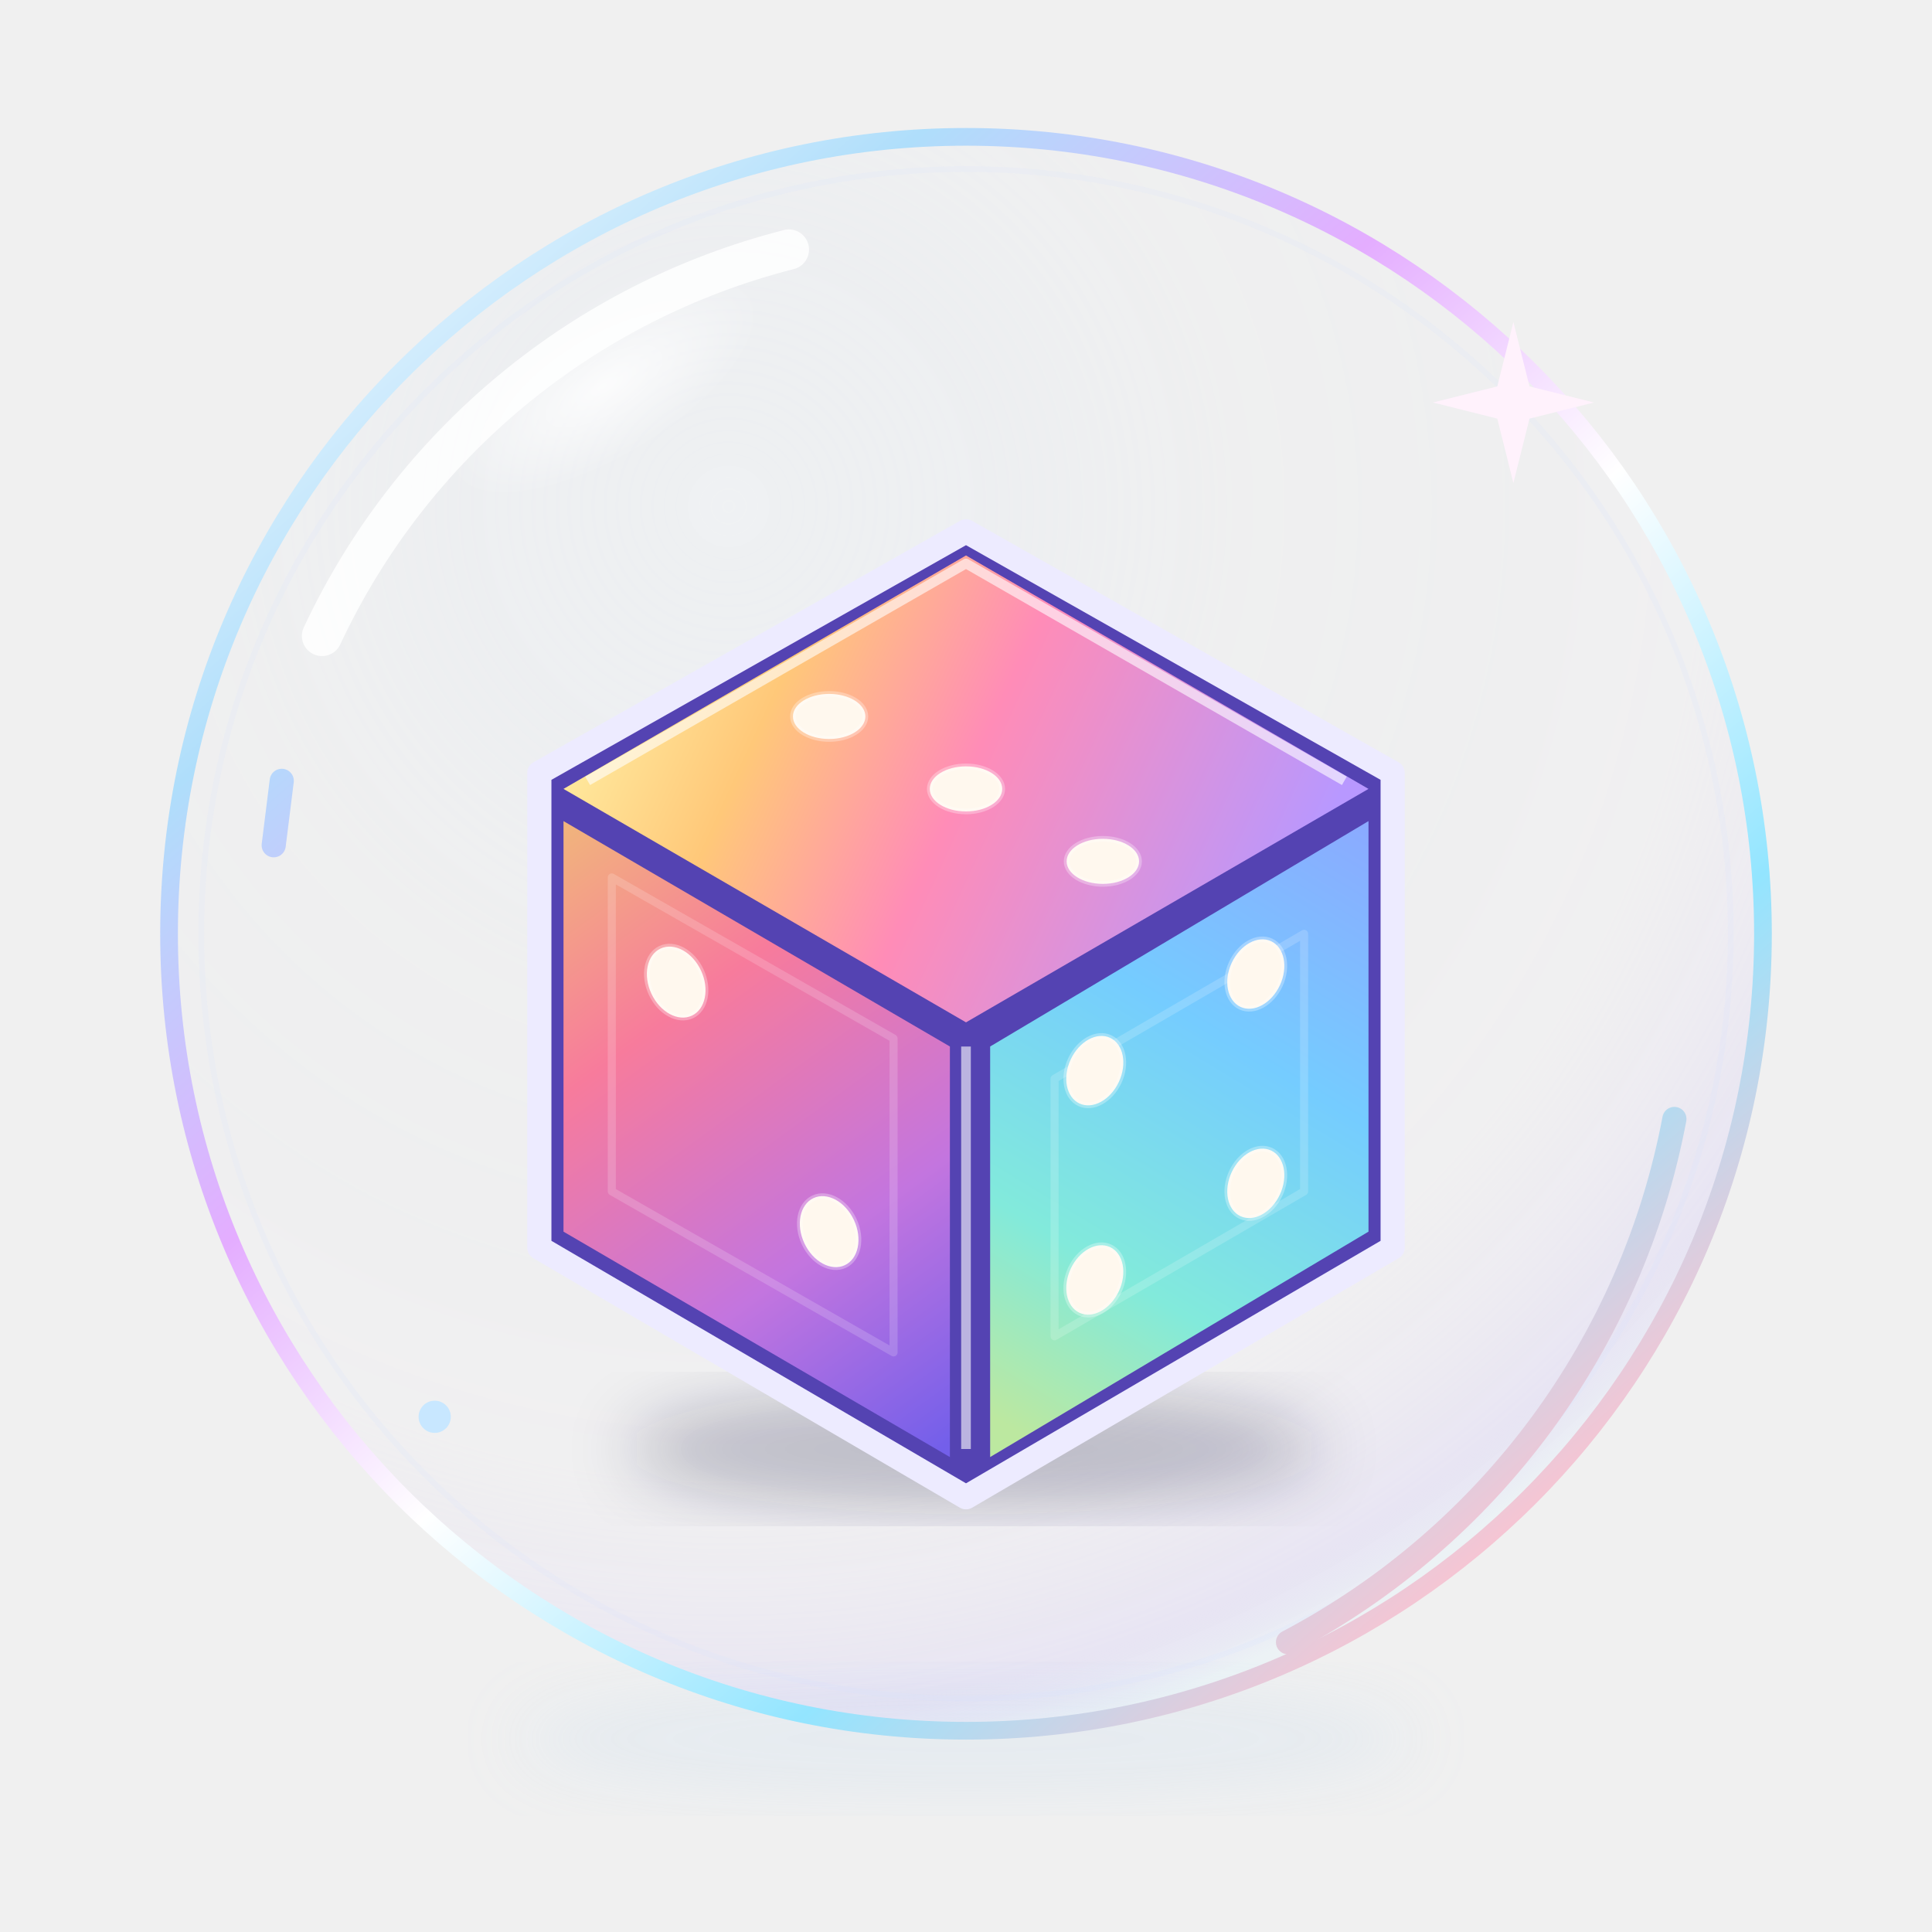
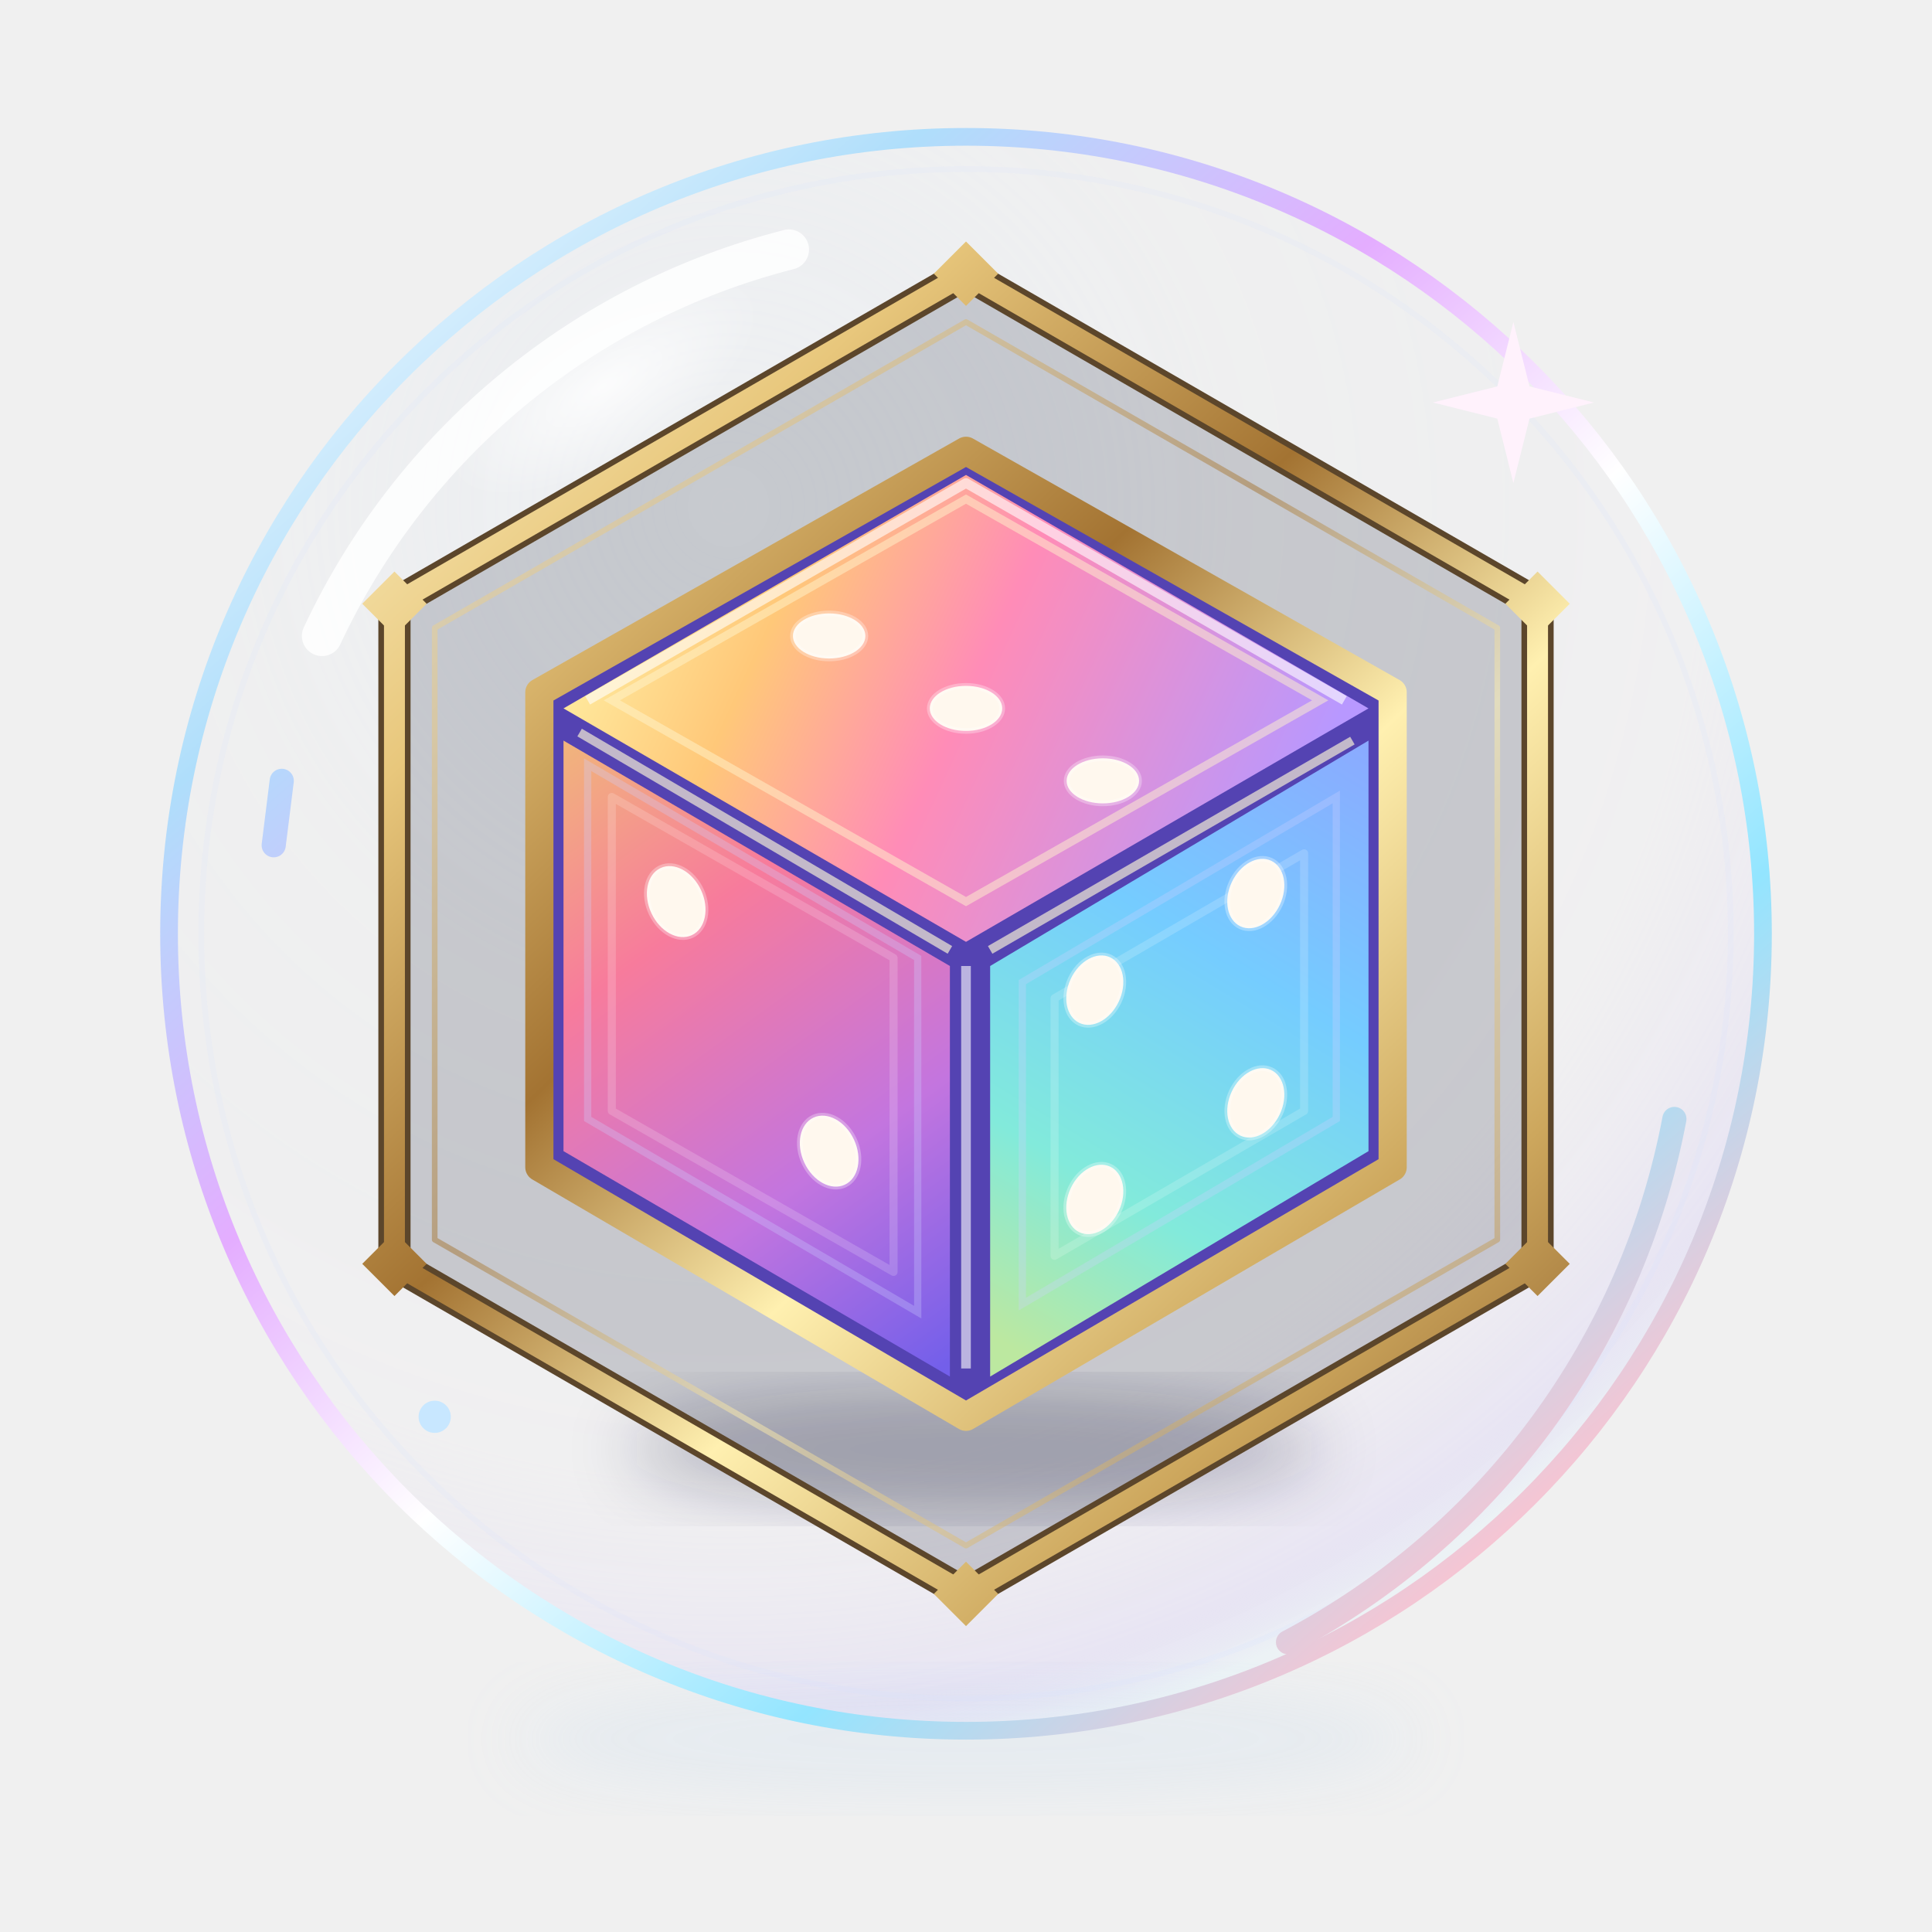
<svg xmlns="http://www.w3.org/2000/svg" viewBox="0 0 240 240" fill="none">
  <defs>
    <linearGradient id="rim" x1="33" y1="22" x2="205" y2="218" gradientUnits="userSpaceOnUse">
      <stop stop-color="#fff" />
      <stop offset=".19" stop-color="#afdefb" />
      <stop offset=".37" stop-color="#e4adff" />
      <stop offset=".53" stop-color="#ffffff" />
      <stop offset=".72" stop-color="#93e5ff" />
      <stop offset=".89" stop-color="#ffc2cf" />
      <stop offset="1" stop-color="#f7edff" />
    </linearGradient>
    <radialGradient id="glass" cx=".35" cy=".23" r=".8">
      <stop stop-color="#eaf5ff" stop-opacity=".18" />
      <stop offset=".4" stop-color="#c3dbff" stop-opacity=".015" />
      <stop offset=".77" stop-color="#ede0ff" stop-opacity=".04" />
      <stop offset=".95" stop-color="#c5b4ff" stop-opacity=".19" />
      <stop offset="1" stop-color="#e5f6ff" stop-opacity=".35" />
    </radialGradient>
+     <linearGradient id="gold" x1="45" y1="35" x2="198" y2="195" gradientUnits="userSpaceOnUse">
+       <stop stop-color="#fff5c9" />
+       <stop offset=".21" stop-color="#e8c77c" />
+       <stop offset=".43" stop-color="#a37332" />
+       <stop offset=".61" stop-color="#fff0b0" />
+       <stop offset=".8" stop-color="#cda75d" />
+       <stop offset="1" stop-color="#805021" />
+     </linearGradient>
    <linearGradient id="top" x1="72" y1="75" x2="159" y2="115" gradientUnits="userSpaceOnUse">
      <stop stop-color="#fff5aa" />
      <stop offset=".28" stop-color="#ffc879" />
      <stop offset=".55" stop-color="#ff8cb7" />
      <stop offset="1" stop-color="#b898ff" />
    </linearGradient>
    <linearGradient id="left" x1="68" y1="104" x2="121" y2="177" gradientUnits="userSpaceOnUse">
      <stop stop-color="#f1b47c" />
      <stop offset=".3" stop-color="#f77b9c" />
      <stop offset=".68" stop-color="#c375df" />
      <stop offset="1" stop-color="#735fea" />
    </linearGradient>
    <linearGradient id="right" x1="171" y1="101" x2="125" y2="177" gradientUnits="userSpaceOnUse">
      <stop stop-color="#8ca8ff" />
      <stop offset=".38" stop-color="#75ccff" />
      <stop offset=".74" stop-color="#82eadb" />
      <stop offset="1" stop-color="#bce8a0" />
    </linearGradient>
    <radialGradient id="shine">
      <stop stop-color="white" stop-opacity=".8" />
      <stop offset="1" stop-color="white" stop-opacity="0" />
    </radialGradient>
    <filter id="shadow">
      <feGaussianBlur stdDeviation="4" />
    </filter>
  </defs>
  <ellipse cx="120" cy="216" rx="56" ry="8" fill="#9bc7ef" opacity=".12" filter="url(#shadow)" />
  <circle cx="120" cy="116" r="99" fill="url(#glass)" stroke="url(#rim)" stroke-width="2.2" />
  <circle cx="120" cy="116" r="95" stroke="#d3dfff" stroke-opacity=".16" stroke-width=".7" />
  <path d="M40 79a88 88 0 0 1 58-48" stroke="white" stroke-opacity=".85" stroke-width="5" stroke-linecap="round" />
  <path d="M35 97l-1 8M160 204a93 93 0 0 0 48-65" stroke="url(#rim)" stroke-width="3" stroke-linecap="round" />
  <ellipse cx="75" cy="48" rx="22" ry="9" transform="rotate(-31 75 48)" fill="url(#shine)" />
  <ellipse cx="121" cy="180" rx="43" ry="8" fill="#100b37" opacity=".22" filter="url(#shadow)" />
-   <g stroke-linejoin="round">
-     <path d="m120 66 53 30v59l-53 31-53-31V96Z" fill="#5443b2" stroke="#edebff" stroke-width="3" />
-     <path d="m120 69 50 29-50 29-50-29Z" fill="url(#top)" />
-     <path d="m70 102 48 28v51l-48-28Z" fill="url(#left)" />
-     <path d="m123 130 47-28v51l-47 28Z" fill="url(#right)" />
-     <path d="m73 97 47-27 47 27M120 130v50" stroke="white" stroke-opacity=".6" stroke-width="1.2" />
-     <path d="m76 109 35 20v39l-35-20ZM131 134l31-18v32l-31 18Z" stroke="white" stroke-opacity=".17" />
+   <g aria-hidden="true" stroke-linejoin="round">
+     <path d="M120 34 191 75v82l-71 41-71-41V75Z" fill="#111b2d" fill-opacity=".18" stroke="#5c462b" stroke-width="4" />
+     <path d="M120 34 191 75v82l-71 41-71-41V75Z" stroke="url(#gold)" stroke-width="2.6" />
+     <path d="M120 40 186 78v76l-66 38-66-38V78Z" stroke="url(#gold)" stroke-opacity=".5" stroke-width=".7" />
+     <path d="m120 30 4 4-4 4-4-4ZM191 71l4 4-4 4-4-4ZM191 153l4 4-4 4-4-4ZM120 194l4 4-4 4-4-4ZM49 153l4 4-4 4-4-4ZM49 71l4 4-4 4-4-4Z" fill="url(#gold)" />
  </g>
-   <g fill="#fff8ee" stroke="#fff" stroke-opacity=".3" stroke-width=".7">
-     <ellipse cx="103" cy="89" rx="4.5" ry="2.8" />
-     <ellipse cx="120" cy="98" rx="4.5" ry="2.8" />
-     <ellipse cx="137" cy="107" rx="4.5" ry="2.8" />
-     <ellipse cx="84" cy="122" rx="3.4" ry="4.6" transform="rotate(-25 84 122)" />
-     <ellipse cx="103" cy="153" rx="3.4" ry="4.6" transform="rotate(-25 103 153)" />
-     <ellipse cx="136" cy="133" rx="3.3" ry="4.5" transform="rotate(25 136 133)" />
-     <ellipse cx="156" cy="121" rx="3.3" ry="4.5" transform="rotate(25 156 121)" />
-     <ellipse cx="136" cy="159" rx="3.3" ry="4.5" transform="rotate(25 136 159)" />
-     <ellipse cx="156" cy="147" rx="3.3" ry="4.5" transform="rotate(25 156 147)" />
+   <g transform="translate(0 -10)">
+     <g stroke-linejoin="round">
+       <path d="m120 66 53 30v59l-53 31-53-31V96Z" fill="#5443b2" stroke="url(#gold)" stroke-width="3.5" />
+       <path d="m120 69 50 29-50 29-50-29Z" fill="url(#top)" />
+       <path d="m70 102 48 28v51l-48-28Z" fill="url(#left)" />
+       <path d="m123 130 47-28v51l-47 28Z" fill="url(#right)" />
+       <path d="m73 97 47-27 47 27M120 130v50" stroke="white" stroke-opacity=".6" stroke-width="1.2" />
+       <path d="m76 109 35 20v39l-35-20ZM131 134l31-18v32l-31 18Z" stroke="white" stroke-opacity=".17" />
+     </g>
+     <path d="m76 97 44-25 44 25-44 25Z" fill="none" stroke="#fff5cd" stroke-opacity=".5" stroke-width="1" />
+     <path d="m73 105 41 24v44l-41-24ZM127 132l39-23v40l-39 23Z" fill="none" stroke="#cbd1ff" stroke-opacity=".3" stroke-width=".9" />
+     <path d="m72 101 46 27M123 128l45-26" stroke="#fff9d8" stroke-opacity=".65" stroke-width="1.1" />
+     <g fill="#fff8ee" stroke="#fff" stroke-opacity=".3" stroke-width=".7">
+       <ellipse cx="103" cy="89" rx="4.5" ry="2.8" />
+       <ellipse cx="120" cy="98" rx="4.5" ry="2.8" />
+       <ellipse cx="137" cy="107" rx="4.5" ry="2.8" />
+       <ellipse cx="84" cy="122" rx="3.4" ry="4.6" transform="rotate(-25 84 122)" />
+       <ellipse cx="103" cy="153" rx="3.4" ry="4.6" transform="rotate(-25 103 153)" />
+       <ellipse cx="136" cy="133" rx="3.3" ry="4.5" transform="rotate(25 136 133)" />
+       <ellipse cx="156" cy="121" rx="3.3" ry="4.5" transform="rotate(25 156 121)" />
+       <ellipse cx="136" cy="159" rx="3.3" ry="4.5" transform="rotate(25 136 159)" />
+       <ellipse cx="156" cy="147" rx="3.3" ry="4.5" transform="rotate(25 156 147)" />
+     </g>
  </g>
  <path d="m188 40 2 8 8 2-8 2-2 8-2-8-8-2 8-2Z" fill="#fff2fc" />
  <circle cx="54" cy="176" r="2" fill="#c8e7ff" />
</svg>
